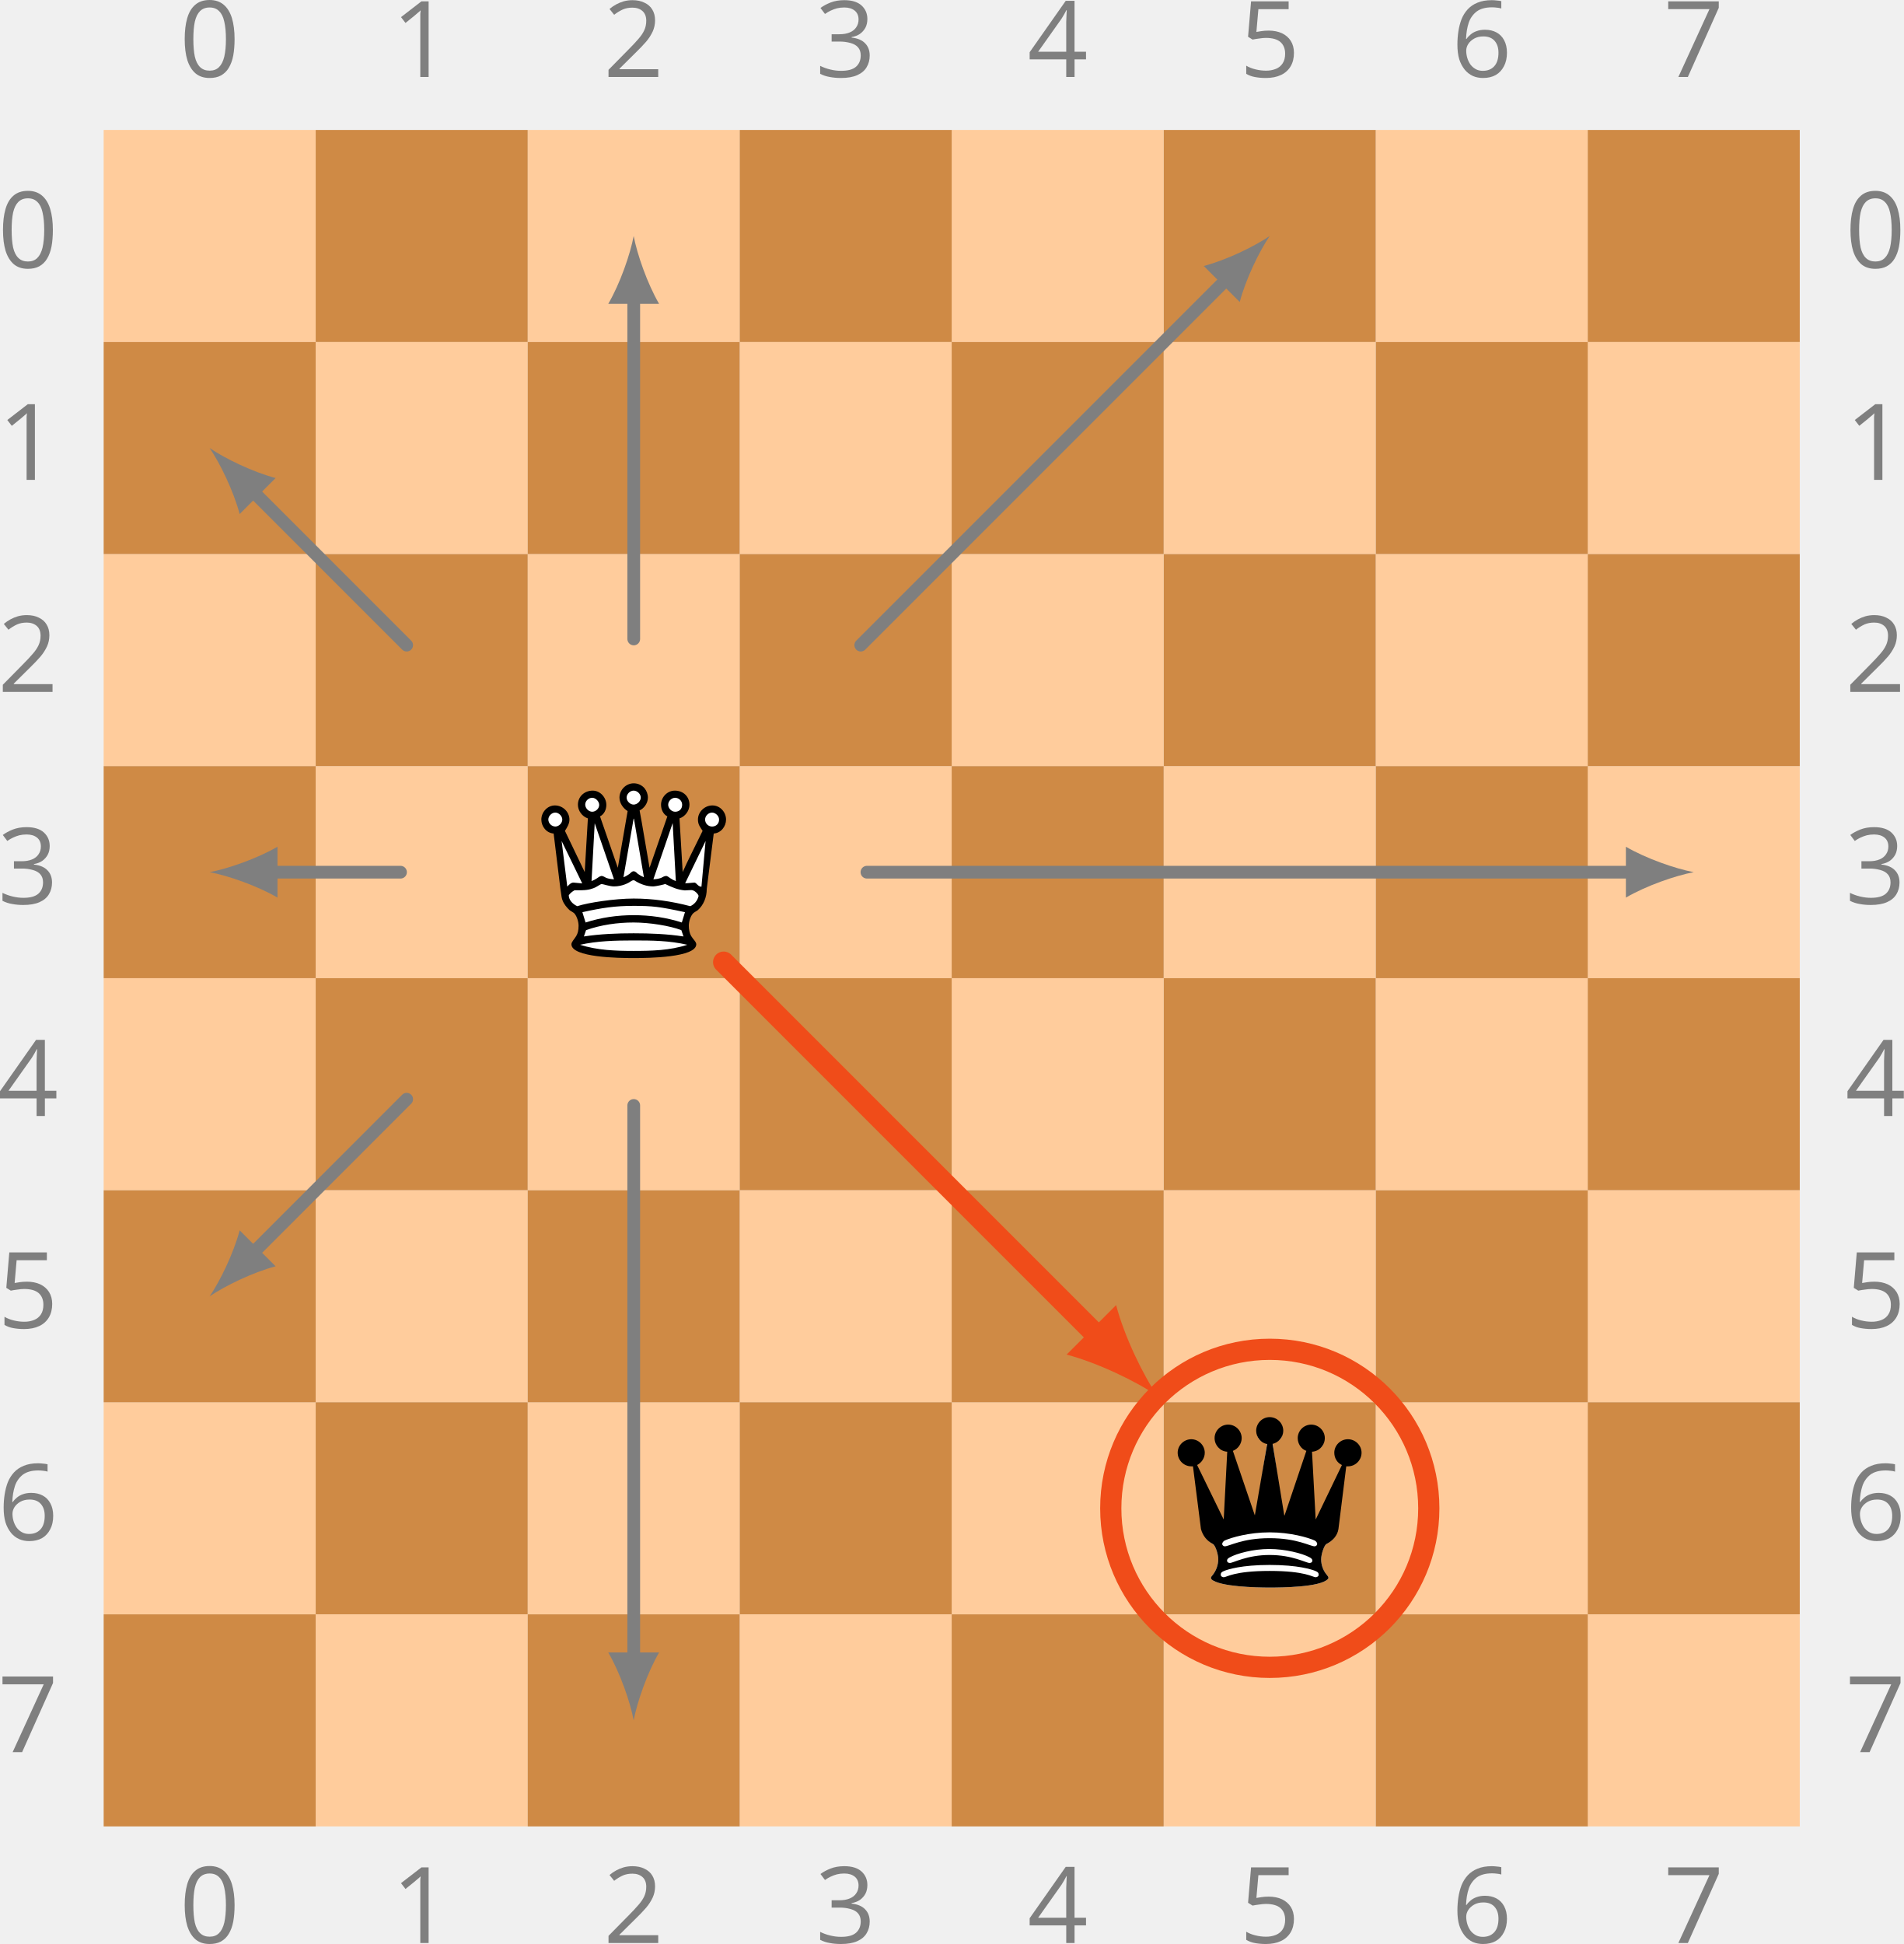
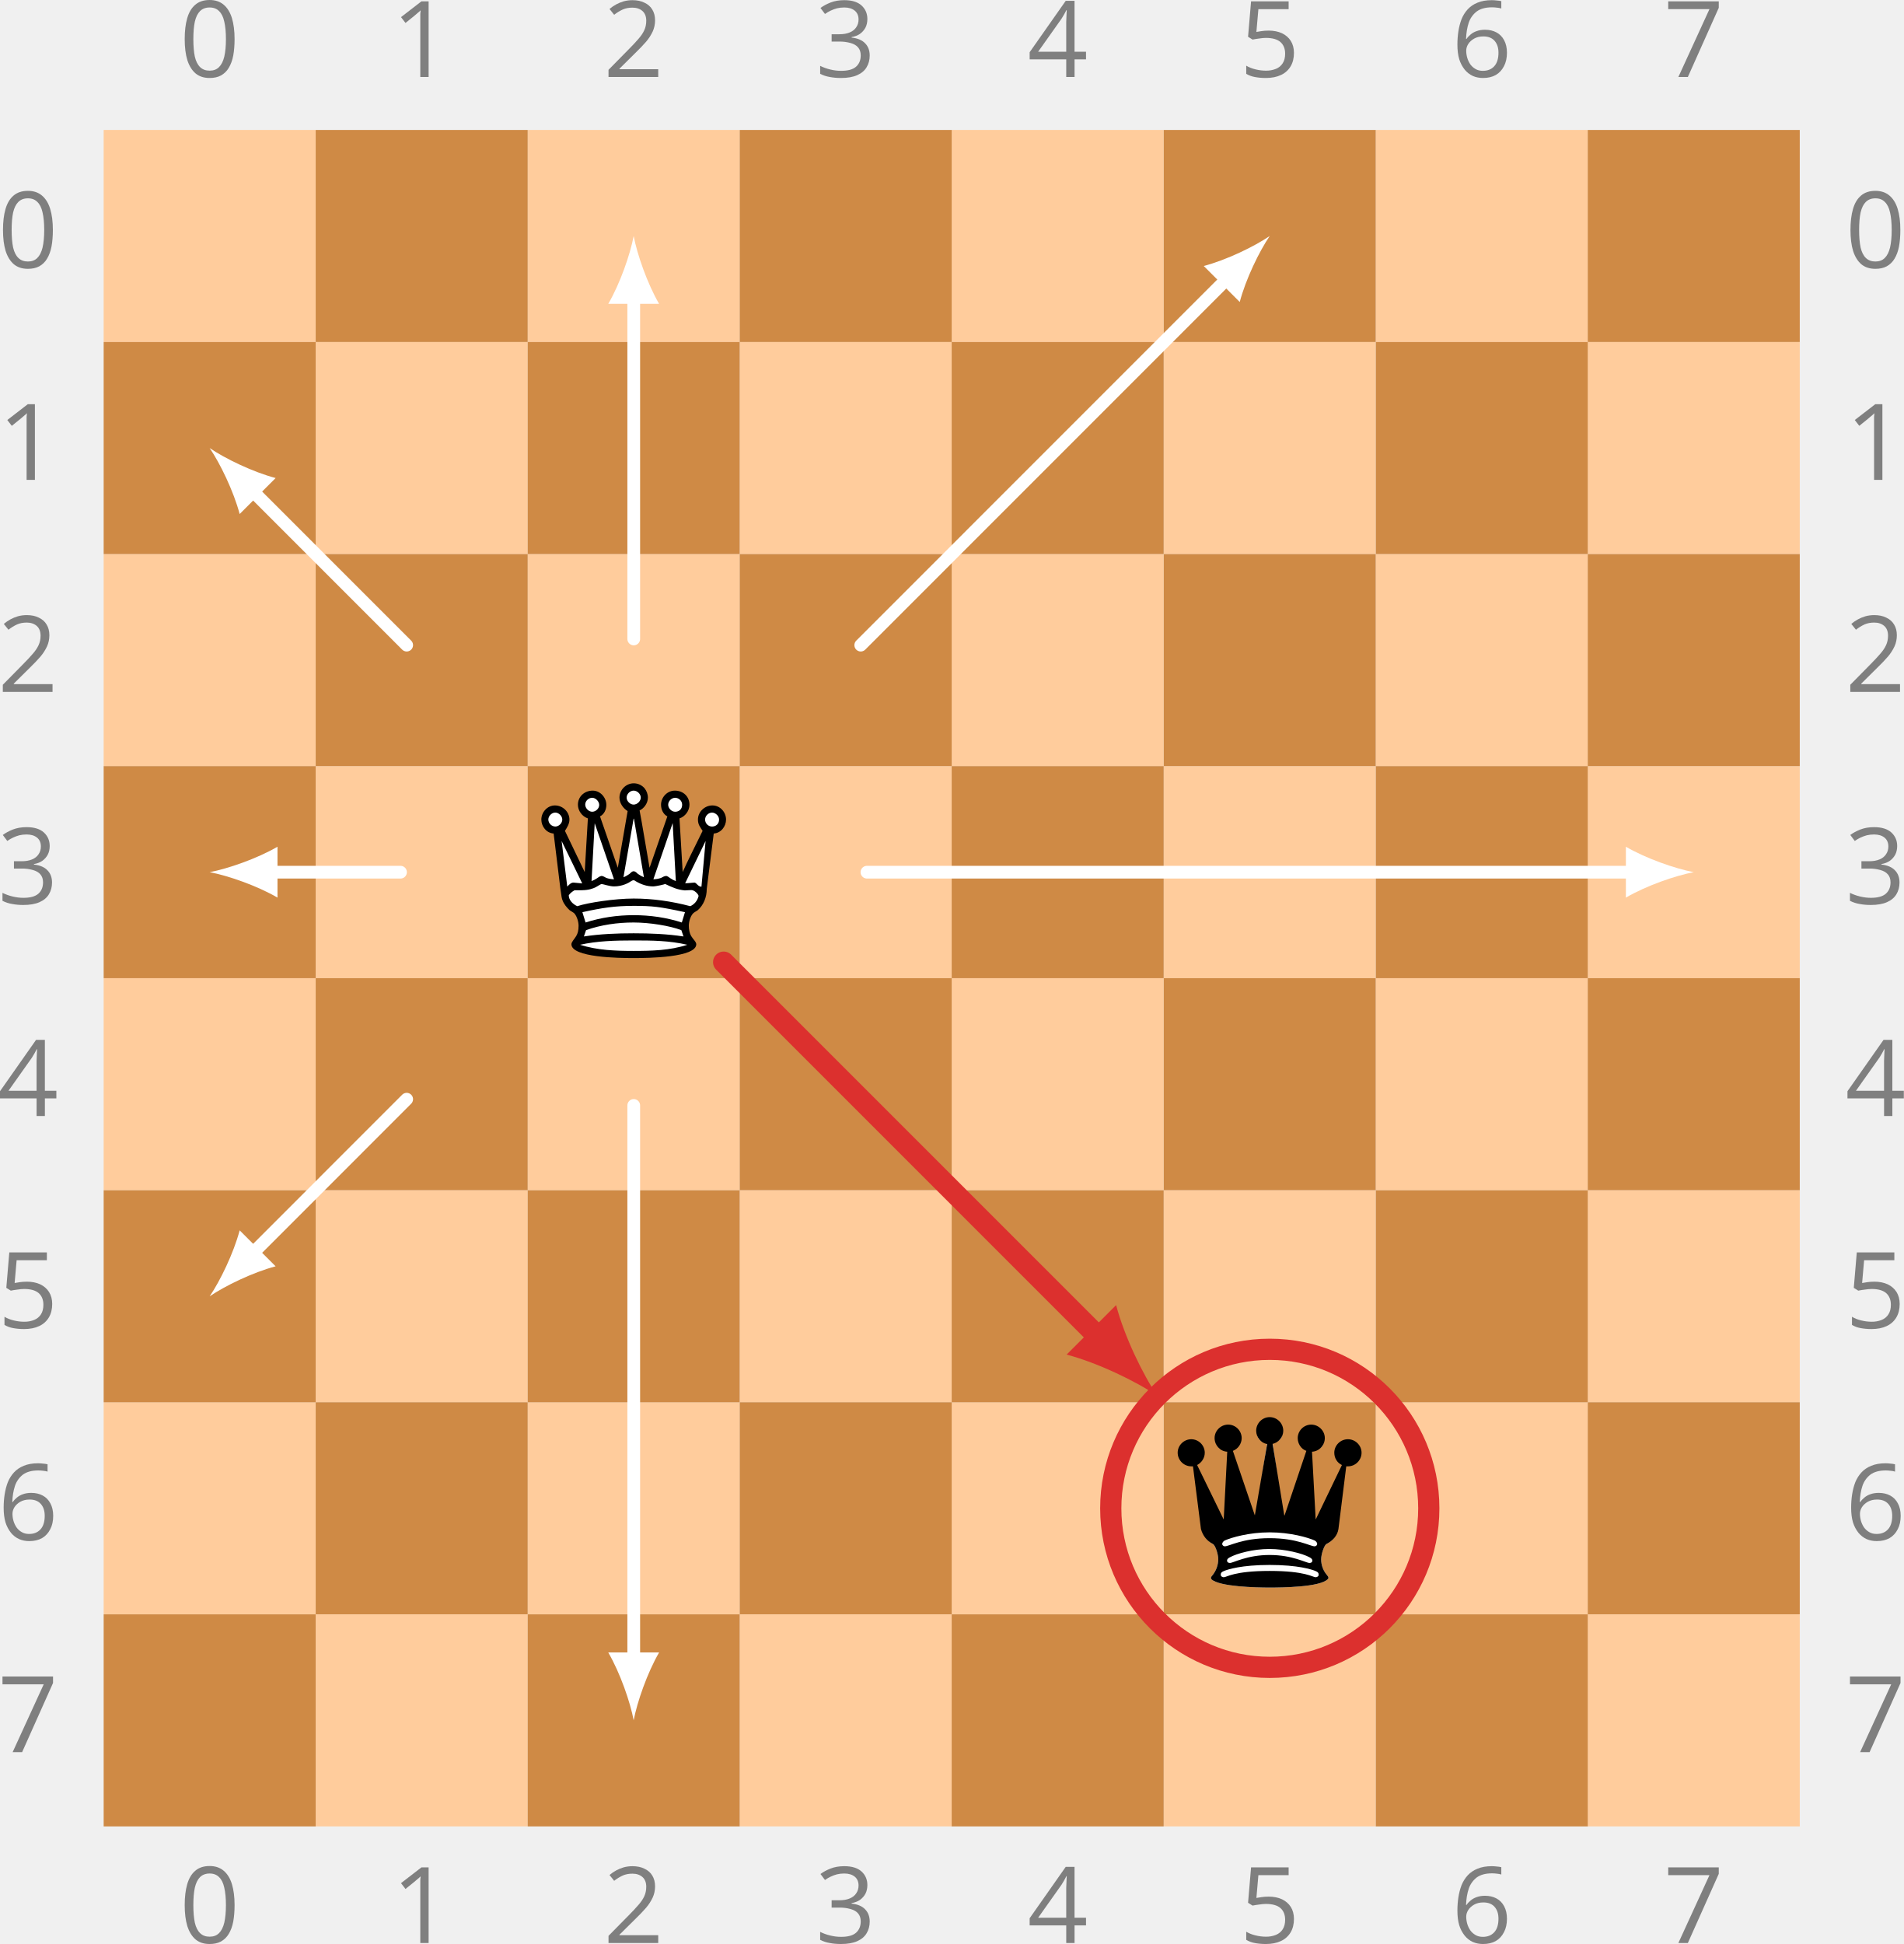
<svg xmlns="http://www.w3.org/2000/svg" xmlns:xlink="http://www.w3.org/1999/xlink" width="238.573" height="243.56" viewBox="0 0 178.93 182.67">
  <defs>
    <symbol id="a" overflow="visible">
      <path d="M5.188-3.563c0 .575-.043 1.09-.125 1.547-.086.45-.227.836-.422 1.157a1.933 1.933 0 0 1-.735.718c-.293.157-.648.235-1.062.235-.532 0-.969-.14-1.313-.422-.344-.29-.605-.707-.781-1.25C.582-2.128.5-2.79.5-3.563c0-.757.078-1.41.234-1.953.157-.55.407-.972.75-1.265.344-.301.797-.453 1.36-.453.531 0 .969.148 1.312.437.352.293.614.715.782 1.266.164.543.25 1.199.25 1.969zm-3.875 0c0 .657.046 1.211.14 1.657.102.437.27.765.5.984.227.219.524.328.89.328.364 0 .657-.11.876-.328.226-.219.394-.547.5-.984.101-.438.156-.989.156-1.657 0-.656-.055-1.203-.156-1.64-.094-.438-.258-.766-.485-.984-.218-.227-.515-.344-.89-.344s-.68.117-.907.344c-.218.218-.382.546-.484.984-.094.437-.14.984-.14 1.64z" />
    </symbol>
    <symbol id="b" overflow="visible">
      <path d="M3.5 0h-.781V-5.921c.008-.114.02-.227.031-.345A2.869 2.869 0 0 1 2.453-6c-.086.074-.187.164-.312.266l-.813.656-.422-.547 1.922-1.484H3.5z" />
    </symbol>
    <symbol id="c" overflow="visible">
      <path d="M5.156 0H.484v-.672l1.907-1.937c.351-.352.648-.672.89-.953.25-.282.438-.555.563-.829.125-.27.187-.566.187-.89 0-.406-.121-.711-.36-.922-.241-.207-.554-.313-.937-.313-.344 0-.648.059-.906.172a3.98 3.98 0 0 0-.813.5L.578-6.39a3.618 3.618 0 0 1 1.328-.719c.258-.07.535-.109.828-.109.438 0 .813.078 1.125.235.32.148.567.359.735.64.175.281.265.621.265 1.016 0 .375-.074.726-.219 1.047a4.278 4.278 0 0 1-.625.968c-.273.313-.59.649-.953 1L1.515-.78v.047h3.641z" />
    </symbol>
    <symbol id="d" overflow="visible">
      <path d="M4.89-5.453c0 .312-.062.59-.187.828-.125.23-.297.422-.516.578-.218.149-.48.246-.78.297v.047c.57.062 1 .246 1.28.547.282.293.422.672.422 1.14 0 .418-.101.79-.297 1.11-.187.312-.48.558-.875.734-.398.176-.906.266-1.53.266C2.03.094 1.68.063 1.358 0a3.047 3.047 0 0 1-.906-.297v-.75c.29.149.61.262.953.344.352.086.692.125 1.016.125.644 0 1.113-.129 1.406-.39.29-.259.438-.614.438-1.063 0-.313-.086-.563-.25-.75-.157-.188-.387-.32-.688-.406a3.683 3.683 0 0 0-1.078-.141H1.53v-.688h.719c.383 0 .71-.054.984-.171.27-.114.473-.274.61-.485.144-.207.218-.453.218-.734 0-.352-.12-.63-.359-.828-.242-.196-.57-.297-.984-.297-.25 0-.48.027-.688.078a3.557 3.557 0 0 0-1.125.531l-.422-.562c.258-.196.578-.368.953-.516.375-.145.801-.219 1.282-.219.718 0 1.257.168 1.625.5.363.336.546.758.546 1.266z" />
    </symbol>
    <symbol id="e" overflow="visible">
      <path d="M5.516-1.656H4.437V0h-.78v-1.656H.218v-.672l3.39-4.828h.828v4.781h1.079zm-1.86-.719v-2.812c.008-.145.016-.282.016-.407.008-.125.015-.242.015-.36.008-.112.016-.222.016-.327h-.031a8.926 8.926 0 0 1-.453.797l-2.203 3.11z" />
    </symbol>
    <symbol id="f" overflow="visible">
      <path d="M2.734-4.36c.489 0 .91.087 1.266.25.352.169.629.407.828.72.195.312.297.687.297 1.124 0 .493-.105.914-.313 1.266a2.04 2.04 0 0 1-.906.812c-.398.188-.87.282-1.422.282C2.11.094 1.758.062 1.437 0a2.37 2.37 0 0 1-.796-.297v-.766c.238.149.523.262.859.344.344.086.672.125.984.125a2.4 2.4 0 0 0 .953-.172c.27-.113.477-.285.625-.515.157-.239.235-.54.235-.907 0-.468-.149-.832-.438-1.093-.293-.258-.75-.391-1.375-.391-.199 0-.422.023-.672.063a7.206 7.206 0 0 0-.578.093L.812-3.78l.282-3.328h3.53v.734H1.782l-.187 2.14c.125-.019.285-.046.484-.078.195-.03.414-.046.656-.046z" />
    </symbol>
    <symbol id="g" overflow="visible">
      <path d="M.563-3.047c0-.426.03-.844.093-1.25s.16-.785.297-1.14a3.05 3.05 0 0 1 .578-.922c.25-.27.555-.477.922-.625.375-.157.82-.235 1.344-.235.144 0 .3.012.469.031.164.012.304.032.422.063v.687a1.886 1.886 0 0 0-.422-.078 3.438 3.438 0 0 0-.453-.03c-.606 0-1.086.132-1.438.39a2.224 2.224 0 0 0-.75 1.062c-.148.45-.23.953-.25 1.516h.047c.101-.156.234-.297.39-.422.157-.133.344-.238.563-.313.227-.082.488-.125.781-.125.414 0 .774.086 1.078.25.313.168.551.415.72.735.175.324.265.715.265 1.172 0 .492-.094.914-.281 1.265-.18.356-.434.633-.766.828-.336.188-.734.282-1.203.282-.344 0-.664-.063-.953-.188a2.15 2.15 0 0 1-.766-.594 3.016 3.016 0 0 1-.516-.984C.617-2.066.563-2.523.563-3.047zm2.39 2.469c.445 0 .8-.14 1.063-.422.27-.289.406-.719.406-1.281 0-.469-.121-.836-.36-1.11C3.82-3.67 3.47-3.812 3-3.812c-.336 0-.621.07-.86.203-.242.136-.43.308-.562.515-.125.2-.187.407-.187.625 0 .211.03.43.093.657.063.218.157.421.282.609.132.187.3.34.5.453.195.117.425.172.687.172z" />
    </symbol>
    <symbol id="h" overflow="visible">
      <path d="m1.406 0 2.922-6.375H.453v-.734h4.75v.609L2.297 0z" />
    </symbol>
    <symbol id="i" overflow="visible">
      <path d="M4.875-16.359c0 .688.531.938 1.188.984L5.796-8.89h-.313l-2.422-5.235c.422-.218.704-.359.704-.859 0-.688-.485-1.078-1.172-1.078-.703 0-1.172.39-1.172 1.078 0 .547.625.984 1.172.984h.25l.781 5.985c.156.625.437 1.125 1 1.406.203.094.5.906.5 1.437a2.4 2.4 0 0 1-.516 1.47c-.062.093-.172.171-.172.28 0 .032.032.094.063.141.766.688 4.187.766 5.437.766 1.125 0 4.782-.031 5.485-.797.031-.031.062-.078.062-.11 0-.109-.078-.187-.14-.265a2.264 2.264 0 0 1-.547-1.485c0-.5.297-1.343.5-1.437.562-.281.937-.781 1.015-1.406L17.047-14h.265c.532 0 1.172-.437 1.172-.984 0-.687-.468-1.078-1.172-1.078s-1.171.39-1.171 1.078c0 .516.296.656.718.86L14.484-8.89h-.343l-.25-6.485c.656-.046 1.156-.296 1.156-.984s-.485-1.078-1.188-1.078c-.687 0-1.172.39-1.172 1.078 0 .547.344.719.813.906l-2.078 6.266h-.188l-1-6.922c.563-.125.906-.344.906-.938 0-.703-.484-1.078-1.187-1.078-.688 0-1.172.375-1.172 1.078 0 .61.36.844.938.954L8.64-9.187h-.156l-2.11-6.266c.485-.187.86-.36.86-.906 0-.688-.484-1.078-1.172-1.078-.703 0-1.187.39-1.187 1.078z" />
    </symbol>
    <symbol id="j" overflow="visible">
      <path d="M8.469-10.375c-.078-.203-1.672-4.828-1.672-4.828.39-.203.594-.64.594-1.078 0-.688-.563-1.344-1.282-1.344-.765 0-1.39.547-1.39 1.328 0 .563.406 1.11.937 1.281L5.36-10h-.015L3.5-13.844c.203-.328.422-.656.422-1.062 0-.735-.64-1.328-1.36-1.328-.734 0-1.28.656-1.28 1.328 0 .64.468 1.265 1.156 1.312.687 5.61.703 5.969.843 6.297.14.36.39.656.657.906.14.11.343.188.468.328.235.282.375.782.375 1.141 0 .437-.078.719-.218.953-.157.281-.454.547-.454.781 0 1.25 4.5 1.297 5.844 1.297 1.36 0 5.89-.047 5.89-1.297 0-.234-.327-.5-.484-.78-.14-.235-.218-.61-.218-.954 0-.375.14-.86.375-1.14.125-.141.328-.22.468-.329.547-.484.844-1.219.844-2l.656-5.203c.688-.047 1.157-.672 1.157-1.312 0-.688-.547-1.328-1.282-1.328-.718 0-1.359.593-1.359 1.328 0 .484.219.718.438 1.062-.782 1.594-1.454 2.922-1.86 3.844h-.015l-.297-5.016c.53-.172.937-.718.937-1.28 0-.782-.594-1.329-1.375-1.329-.719 0-1.297.625-1.297 1.328 0 .438.203.89.594 1.094l-1.672 4.828c-.828-4.844-.828-4.828-.937-5.39.359-.157.78-.626.78-1.204 0-.328-.124-.64-.312-.875a1.335 1.335 0 0 0-1.03-.468c-.704 0-1.329.609-1.329 1.343 0 .532.36 1.016.766 1.266-.063.406-.922 5.328-.922 5.328zm1.484-5.938c-.328 0-.656-.328-.656-.656 0-.343.328-.656.656-.656.344 0 .672.313.672.656 0 .328-.328.657-.672.657zm-4.547 0c0-.343.313-.64.657-.64.328 0 .656.344.656.672 0 .344-.328.64-.656.64-.344 0-.657-.343-.657-.671zm7.797.016c0-.36.328-.656.656-.656.282 0 .657.234.657.656s-.297.656-.657.656-.656-.343-.656-.656zm-10.609.735c.328 0 .656.328.656.656 0 .344-.328.656-.656.656a.682.682 0 0 1-.656-.656c0-.328.312-.656.656-.656zm14.078.656c0-.36.328-.656.656-.656.282 0 .657.28.657.656 0 .437-.328.656-.657.656a.66.66 0 0 1-.656-.656zM3.188-12.891l1.938 3.985-.828-.078c-.25 0-.438.234-.579.375zm12.484 3.907c-.328.015-.531.062-.875.062l1.922-3.969-.39 4.297c-.344-.015-.454-.375-.657-.39zM9-9.484l.953-5.5h.032l.937 5.5a2.763 2.763 0 0 1-.562-.313c-.125-.11-.235-.25-.407-.25-.156 0-.265.14-.39.25-.156.11-.36.234-.563.313zm-3 .359.297-5.438L8.11-9.297c-.235 0-.5-.047-.72-.125-.14-.062-.296-.187-.452-.187-.188.03-.297.14-.422.218-.156.11-.344.203-.516.266zm5.813-.172 1.812-5.281.297 5.453a2.306 2.306 0 0 1-.515-.266c-.125-.078-.235-.187-.375-.218-.204 0-.36.125-.5.187a2.242 2.242 0 0 1-.72.125zm-7.953 1.5c.125-.187.328-.344.547-.469h.671c1.313-.015 1.61-.578 1.891-.578.125 0 .719.219 1.156.219.782 0 1.39-.344 1.578-.484.157-.094.203-.094.25-.094.094 0 .141.062.203.094.5.296 1.047.484 1.625.484.266 0 1.172-.203 1.125-.234.657.312 1.157.546 1.86.609.094 0 .437-.031.61-.031.28 0 .624.328.687.547-.11.468-.406.796-.781.968-1.782-.468-3.532-.718-5.329-.718-1.765 0-4.328.39-5.296.718-.438-.203-.797-.578-.797-1.03zm1.28 1.594c1.829-.406 3.063-.594 4.813-.594 1.766 0 2.453.078 4.828.594l-.296.969c-1.453-.47-2.97-.688-4.532-.688-1.53 0-3.062.219-4.515.688zm.345 1.687c1.406-.5 2.968-.718 4.468-.718 1.516 0 3.422.312 4.485.718l.203.594c-1.531-.234-3.125-.297-4.688-.297-1.546 0-3.14.063-4.671.297zM4.922-3.14c1.594-.359 3.281-.406 5.031-.406 1.766 0 3.36.016 5.047.406-1.61.532-3.36.578-5.047.578s-3.422-.062-5.03-.578z" />
    </symbol>
    <symbol id="k" overflow="visible">
      <path d="M4.781-16.562c0 .688.531 1.25 1.188 1.281L5.64-8.937h-.016l-2.484-5.094c.421-.219.718-.656.718-1.156a1.28 1.28 0 0 0-1.265-1.266c-.703 0-1.281.579-1.281 1.266 0 .703.578 1.281 1.28 1.281h.157l.75 5.89c.172.626.562 1.126 1.125 1.407.203.094.5.906.5 1.438a2.4 2.4 0 0 1-.516 1.468c-.062.094-.172.172-.172.282 0 .03.032.093.063.14.766.688 4.187.766 5.437.766 1.125 0 4.782-.031 5.485-.797.031-.031.062-.078.062-.11 0-.109-.078-.187-.14-.265a2.264 2.264 0 0 1-.547-1.484c0-.5.297-1.344.5-1.438.562-.281 1.031-.781 1.125-1.406l.734-5.89h.156c.704 0 1.282-.579 1.282-1.282 0-.687-.578-1.266-1.282-1.266s-1.28.579-1.28 1.266c0 .531.296.969.718 1.156l-2.453 5.094h-.016l-.343-6.344c.671-.031 1.203-.594 1.203-1.281s-.578-1.266-1.282-1.266a1.28 1.28 0 0 0-1.265 1.266c0 .547.328 1.031.812 1.203L11.36-9.296h-.03l-1.095-6.72c.563-.124 1-.64 1-1.234 0-.703-.578-1.28-1.28-1.28-.688 0-1.266.577-1.266 1.28 0 .61.453 1.157 1.03 1.25L8.564-9.296 6.5-15.36a1.3 1.3 0 0 0 .828-1.203 1.28 1.28 0 0 0-1.265-1.266c-.703 0-1.282.578-1.282 1.266zm.86 13.078c-.11 0-.282-.078-.282-.234 0-.172.063-.25.282-.344C6-4.218 7.297-4.64 9.953-4.64c2.672 0 3.969.422 4.328.578.219.094.281.172.281.344 0 .156-.171.234-.28.234-.282 0-.938-.594-4.329-.594-3.375 0-4.031.594-4.312.594zM5.5-6.609c0-.156.125-.266.234-.328.625-.281 2.282-.766 4.22-.766 1.952 0 3.609.485 4.234.766.109.062.234.172.234.328s-.172.219-.234.219c-.422 0-1.641-.766-4.235-.766-2.578 0-3.797.766-4.219.766-.062 0-.234-.063-.234-.219zm.719 1.781c-.11 0-.266-.047-.266-.219 0-.156.125-.234.266-.312.656-.36 2.187-.781 3.703-.781s3.125.422 3.781.78c.14.08.266.157.266.313 0 .172-.157.22-.266.22-.328 0-1.594-.75-3.75-.75-2.14 0-3.406.75-3.734.75z" />
    </symbol>
  </defs>
  <g fill="#ffcc9c">
    <path d="M9.743 32.138h19.926V12.212H9.743zM49.594 32.138H69.52V12.212H49.594zM89.441 32.138h19.926V12.212H89.441zM129.301 32.138h19.926V12.212h-19.926z" />
    <path d="M29.669 52.063h19.926V32.137H29.669zM69.52 52.063h19.926V32.137H69.52zM109.371 52.063h19.926V32.137h-19.926zM149.221 52.063h19.926V32.137h-19.926zM9.743 71.99h19.926V52.062H9.743z" />
    <path d="M49.594 71.99H69.52V52.062H49.594zM89.441 71.99h19.926V52.062H89.441zM129.301 71.99h19.926V52.062h-19.926zM29.669 91.915h19.926V71.99H29.669zM69.52 91.915h19.926V71.99H69.52zM109.371 91.915h19.926V71.99h-19.926zM149.221 91.915h19.926V71.99h-19.926zM9.743 111.84h19.926V91.914H9.743z" />
    <path d="M49.594 111.84H69.52V91.914H49.594zM89.441 111.84h19.926V91.914H89.441zM129.301 111.84h19.926V91.914h-19.926zM29.669 131.77h19.926v-19.926H29.669zM69.52 131.77h19.926v-19.926H69.52zM109.371 131.77h19.926v-19.926h-19.926zM149.221 131.77h19.926v-19.926h-19.926zM9.743 151.69h19.926v-19.926H9.743z" />
    <path d="M49.594 151.69H69.52v-19.926H49.594zM89.441 151.69h19.926v-19.926H89.441zM129.301 151.69h19.926v-19.926h-19.926zM29.669 171.62h19.926v-19.926H29.669zM69.52 171.62h19.926v-19.926H69.52zM109.371 171.62h19.926v-19.926h-19.926zM149.221 171.62h19.926v-19.926h-19.926z" />
  </g>
  <g fill="#cf8a45">
    <path d="M29.669 32.138h19.926V12.212H29.669zM69.52 32.138h19.926V12.212H69.52zM109.371 32.138h19.926V12.212h-19.926zM149.221 32.138h19.926V12.212h-19.926zM9.743 52.063h19.926V32.137H9.743z" />
    <path d="M49.594 52.063H69.52V32.137H49.594zM89.441 52.063h19.926V32.137H89.441zM129.301 52.063h19.926V32.137h-19.926z" />
    <path d="M29.669 71.99h19.926V52.062H29.669zM69.52 71.99h19.926V52.062H69.52zM109.371 71.99h19.926V52.062h-19.926zM149.221 71.99h19.926V52.062h-19.926zM9.743 91.915h19.926V71.99H9.743zM49.594 91.915H69.52V71.99H49.594zM89.441 91.915h19.926V71.99H89.441zM129.301 91.915h19.926V71.99h-19.926z" />
    <path d="M29.669 111.84h19.926V91.914H29.669zM69.52 111.84h19.926V91.914H69.52zM109.371 111.84h19.926V91.914h-19.926zM149.221 111.84h19.926V91.914h-19.926zM9.743 131.77h19.926v-19.926H9.743zM49.594 131.77H69.52v-19.926H49.594zM89.441 131.77h19.926v-19.926H89.441zM129.301 131.77h19.926v-19.926h-19.926z" />
    <path d="M29.669 151.69h19.926v-19.926H29.669zM69.52 151.69h19.926v-19.926H69.52zM109.371 151.69h19.926v-19.926h-19.926zM149.221 151.69h19.926v-19.926h-19.926zM9.743 171.62h19.926v-19.926H9.743zM49.594 171.62H69.52v-19.926H49.594zM89.441 171.62h19.926v-19.926H89.441zM129.301 171.62h19.926v-19.926h-19.926z" />
  </g>
  <g fill="#7f7f7f" transform="translate(-26.769 -7.71)">
    <use x="43.628" y="14.944" xlink:href="#a" />
    <use x="63.551" y="14.944" xlink:href="#b" />
    <use x="83.475" y="14.944" xlink:href="#c" />
    <use x="103.398" y="14.944" xlink:href="#d" />
    <use x="123.321" y="14.944" xlink:href="#e" />
    <use x="143.254" y="14.944" xlink:href="#f" />
    <use x="163.178" y="14.944" xlink:href="#g" />
    <use x="183.101" y="14.944" xlink:href="#h" />
    <use x="26.55" y="32.877" xlink:href="#a" />
    <use x="200.182" y="32.877" xlink:href="#a" />
    <use x="26.55" y="52.802" xlink:href="#b" />
    <use x="200.182" y="52.802" xlink:href="#b" />
    <use x="26.55" y="72.727" xlink:href="#c" />
    <use x="200.182" y="72.727" xlink:href="#c" />
    <use x="26.55" y="92.653" xlink:href="#d" />
  </g>
  <use x="76.364" y="99.627" xlink:href="#i" fill="#fff" transform="translate(-26.769 -7.71)" />
  <use x="76.364" y="99.627" xlink:href="#j" transform="translate(-26.769 -7.71)" />
  <g fill="#7f7f7f" transform="translate(-26.769 -7.71)">
    <use x="200.182" y="92.653" xlink:href="#d" />
    <use x="26.55" y="112.578" xlink:href="#e" />
    <use x="200.182" y="112.578" xlink:href="#e" />
    <use x="26.55" y="132.503" xlink:href="#f" />
    <use x="200.182" y="132.503" xlink:href="#f" />
    <use x="26.55" y="152.428" xlink:href="#g" />
  </g>
  <use x="136.139" y="159.402" xlink:href="#i" fill="#fff" transform="translate(-26.769 -7.71)" />
  <use x="136.139" y="159.402" xlink:href="#k" transform="translate(-26.769 -7.71)" />
  <g fill="#7f7f7f" transform="translate(-26.769 -7.71)">
    <use x="200.182" y="152.428" xlink:href="#g" />
    <use x="26.55" y="172.354" xlink:href="#h" />
    <use x="200.182" y="172.354" xlink:href="#h" />
    <use x="43.628" y="190.287" xlink:href="#a" />
    <use x="63.551" y="190.287" xlink:href="#b" />
    <use x="83.475" y="190.287" xlink:href="#c" />
    <use x="103.398" y="190.287" xlink:href="#d" />
    <use x="123.321" y="190.287" xlink:href="#e" />
    <use x="143.254" y="190.287" xlink:href="#f" />
    <use x="163.178" y="190.287" xlink:href="#g" />
    <use x="183.101" y="190.287" xlink:href="#h" />
  </g>
-   <path d="M134.283 141.733c0-8.253-6.691-14.945-14.945-14.945-8.254 0-14.945 6.692-14.945 14.945 0 8.25 6.691 14.941 14.945 14.941 8.254 0 14.945-6.691 14.945-14.94z" fill="none" stroke="#f04c19" stroke-miterlimit="10" stroke-width="1.993" />
-   <path d="M37.641 81.956H25.446" fill="none" stroke="#7f7f7f" stroke-linecap="round" stroke-miterlimit="10" stroke-width="1.196" />
-   <path d="M19.704 81.954c1.7.317 4.465 1.274 6.375 2.391v-4.781c-1.91 1.113-4.676 2.07-6.375 2.39" fill="#7f7f7f" />
-   <path d="M81.478 81.956h71.973" fill="none" stroke="#7f7f7f" stroke-linecap="round" stroke-miterlimit="10" stroke-width="1.196" />
-   <path d="M159.181 81.954c-1.703-.32-4.465-1.277-6.375-2.39v4.781c1.91-1.117 4.672-2.074 6.375-2.39" fill="#7f7f7f" />
-   <path d="M59.561 60.04V27.92" fill="none" stroke="#7f7f7f" stroke-linecap="round" stroke-miterlimit="10" stroke-width="1.196" />
-   <path d="M59.555 22.177c-.32 1.7-1.273 4.465-2.39 6.375h4.78c-1.113-1.91-2.07-4.675-2.39-6.375" fill="#7f7f7f" />
-   <path d="M59.561 103.874v52.043" fill="none" stroke="#7f7f7f" stroke-linecap="round" stroke-miterlimit="10" stroke-width="1.196" />
-   <path d="M59.555 161.65c.32-1.699 1.277-4.46 2.39-6.375h-4.78c1.117 1.915 2.07 4.676 2.39 6.375" fill="#7f7f7f" />
-   <path d="M38.221 60.62 23.764 46.163" fill="none" stroke="#7f7f7f" stroke-linecap="round" stroke-miterlimit="10" stroke-width="1.196" />
-   <path d="M19.704 42.102c.977 1.426 2.254 4.059 2.82 6.2l3.38-3.383c-2.141-.563-4.77-1.84-6.2-2.817" fill="#7f7f7f" />
-   <path d="m80.896 60.62 34.383-34.383" fill="none" stroke="#7f7f7f" stroke-linecap="round" stroke-miterlimit="10" stroke-width="1.196" />
-   <path d="M119.331 22.177c-1.43.977-4.059 2.254-6.2 2.817l3.384 3.383c.562-2.141 1.84-4.774 2.816-6.2" fill="#7f7f7f" />
-   <path d="M38.221 103.288 23.764 117.75" fill="none" stroke="#7f7f7f" stroke-linecap="round" stroke-miterlimit="10" stroke-width="1.196" />
-   <path d="M19.704 121.81c1.43-.976 4.059-2.253 6.2-2.82l-3.38-3.379c-.566 2.14-1.843 4.77-2.82 6.2" fill="#7f7f7f" />
-   <path d="m68.011 90.41 35.176 35.175" fill="none" stroke="#f04c19" stroke-linecap="round" stroke-miterlimit="10" stroke-width="1.993" />
-   <path d="M108.771 131.16c-1.344-1.96-3.102-5.578-3.875-8.523l-4.652 4.648c2.945.778 6.562 2.532 8.527 3.875" fill="#f04c19" />
+   <path d="M134.283 141.733c0-8.253-6.691-14.945-14.945-14.945-8.254 0-14.945 6.692-14.945 14.945 0 8.25 6.691 14.941 14.945 14.941 8.254 0 14.945-6.691 14.945-14.94z" fill="none" stroke="#dc302e" stroke-miterlimit="10" stroke-width="1.993" />
+   <path d="M37.641 81.956H25.446" fill="none" stroke="#fff" stroke-linecap="round" stroke-miterlimit="10" stroke-width="1.196" />
+   <path d="M19.704 81.954c1.7.317 4.465 1.274 6.375 2.391v-4.781c-1.91 1.113-4.676 2.07-6.375 2.39" fill="#fff" />
+   <path d="M81.478 81.956h71.973" fill="none" stroke="#fff" stroke-linecap="round" stroke-miterlimit="10" stroke-width="1.196" />
+   <path d="M159.181 81.954c-1.703-.32-4.465-1.277-6.375-2.39v4.781c1.91-1.117 4.672-2.074 6.375-2.39" fill="#fff" />
+   <path d="M59.561 60.04V27.92" fill="none" stroke="#fff" stroke-linecap="round" stroke-miterlimit="10" stroke-width="1.196" />
+   <path d="M59.555 22.177c-.32 1.7-1.273 4.465-2.39 6.375h4.78c-1.113-1.91-2.07-4.675-2.39-6.375" fill="#fff" />
+   <path d="M59.561 103.874v52.043" fill="none" stroke="#fff" stroke-linecap="round" stroke-miterlimit="10" stroke-width="1.196" />
+   <path d="M59.555 161.65c.32-1.699 1.277-4.46 2.39-6.375h-4.78c1.117 1.915 2.07 4.676 2.39 6.375" fill="#fff" />
+   <path d="M38.221 60.62 23.764 46.163" fill="none" stroke="#fff" stroke-linecap="round" stroke-miterlimit="10" stroke-width="1.196" />
+   <path d="M19.704 42.102c.977 1.426 2.254 4.059 2.82 6.2l3.38-3.383c-2.141-.563-4.77-1.84-6.2-2.817" fill="#fff" />
+   <path d="m80.896 60.62 34.383-34.383" fill="none" stroke="#fff" stroke-linecap="round" stroke-miterlimit="10" stroke-width="1.196" />
+   <path d="M119.331 22.177c-1.43.977-4.059 2.254-6.2 2.817l3.384 3.383c.562-2.141 1.84-4.774 2.816-6.2" fill="#fff" />
+   <path d="M38.221 103.288 23.764 117.75" fill="none" stroke="#fff" stroke-linecap="round" stroke-miterlimit="10" stroke-width="1.196" />
+   <path d="M19.704 121.81c1.43-.976 4.059-2.253 6.2-2.82l-3.38-3.379c-.566 2.14-1.843 4.77-2.82 6.2" fill="#fff" />
+   <path d="m68.011 90.41 35.176 35.175" fill="none" stroke="#dc302e" stroke-linecap="round" stroke-miterlimit="10" stroke-width="1.993" />
+   <path d="M108.771 131.16c-1.344-1.96-3.102-5.578-3.875-8.523l-4.652 4.648c2.945.778 6.562 2.532 8.527 3.875" fill="#dc302e" />
</svg>
